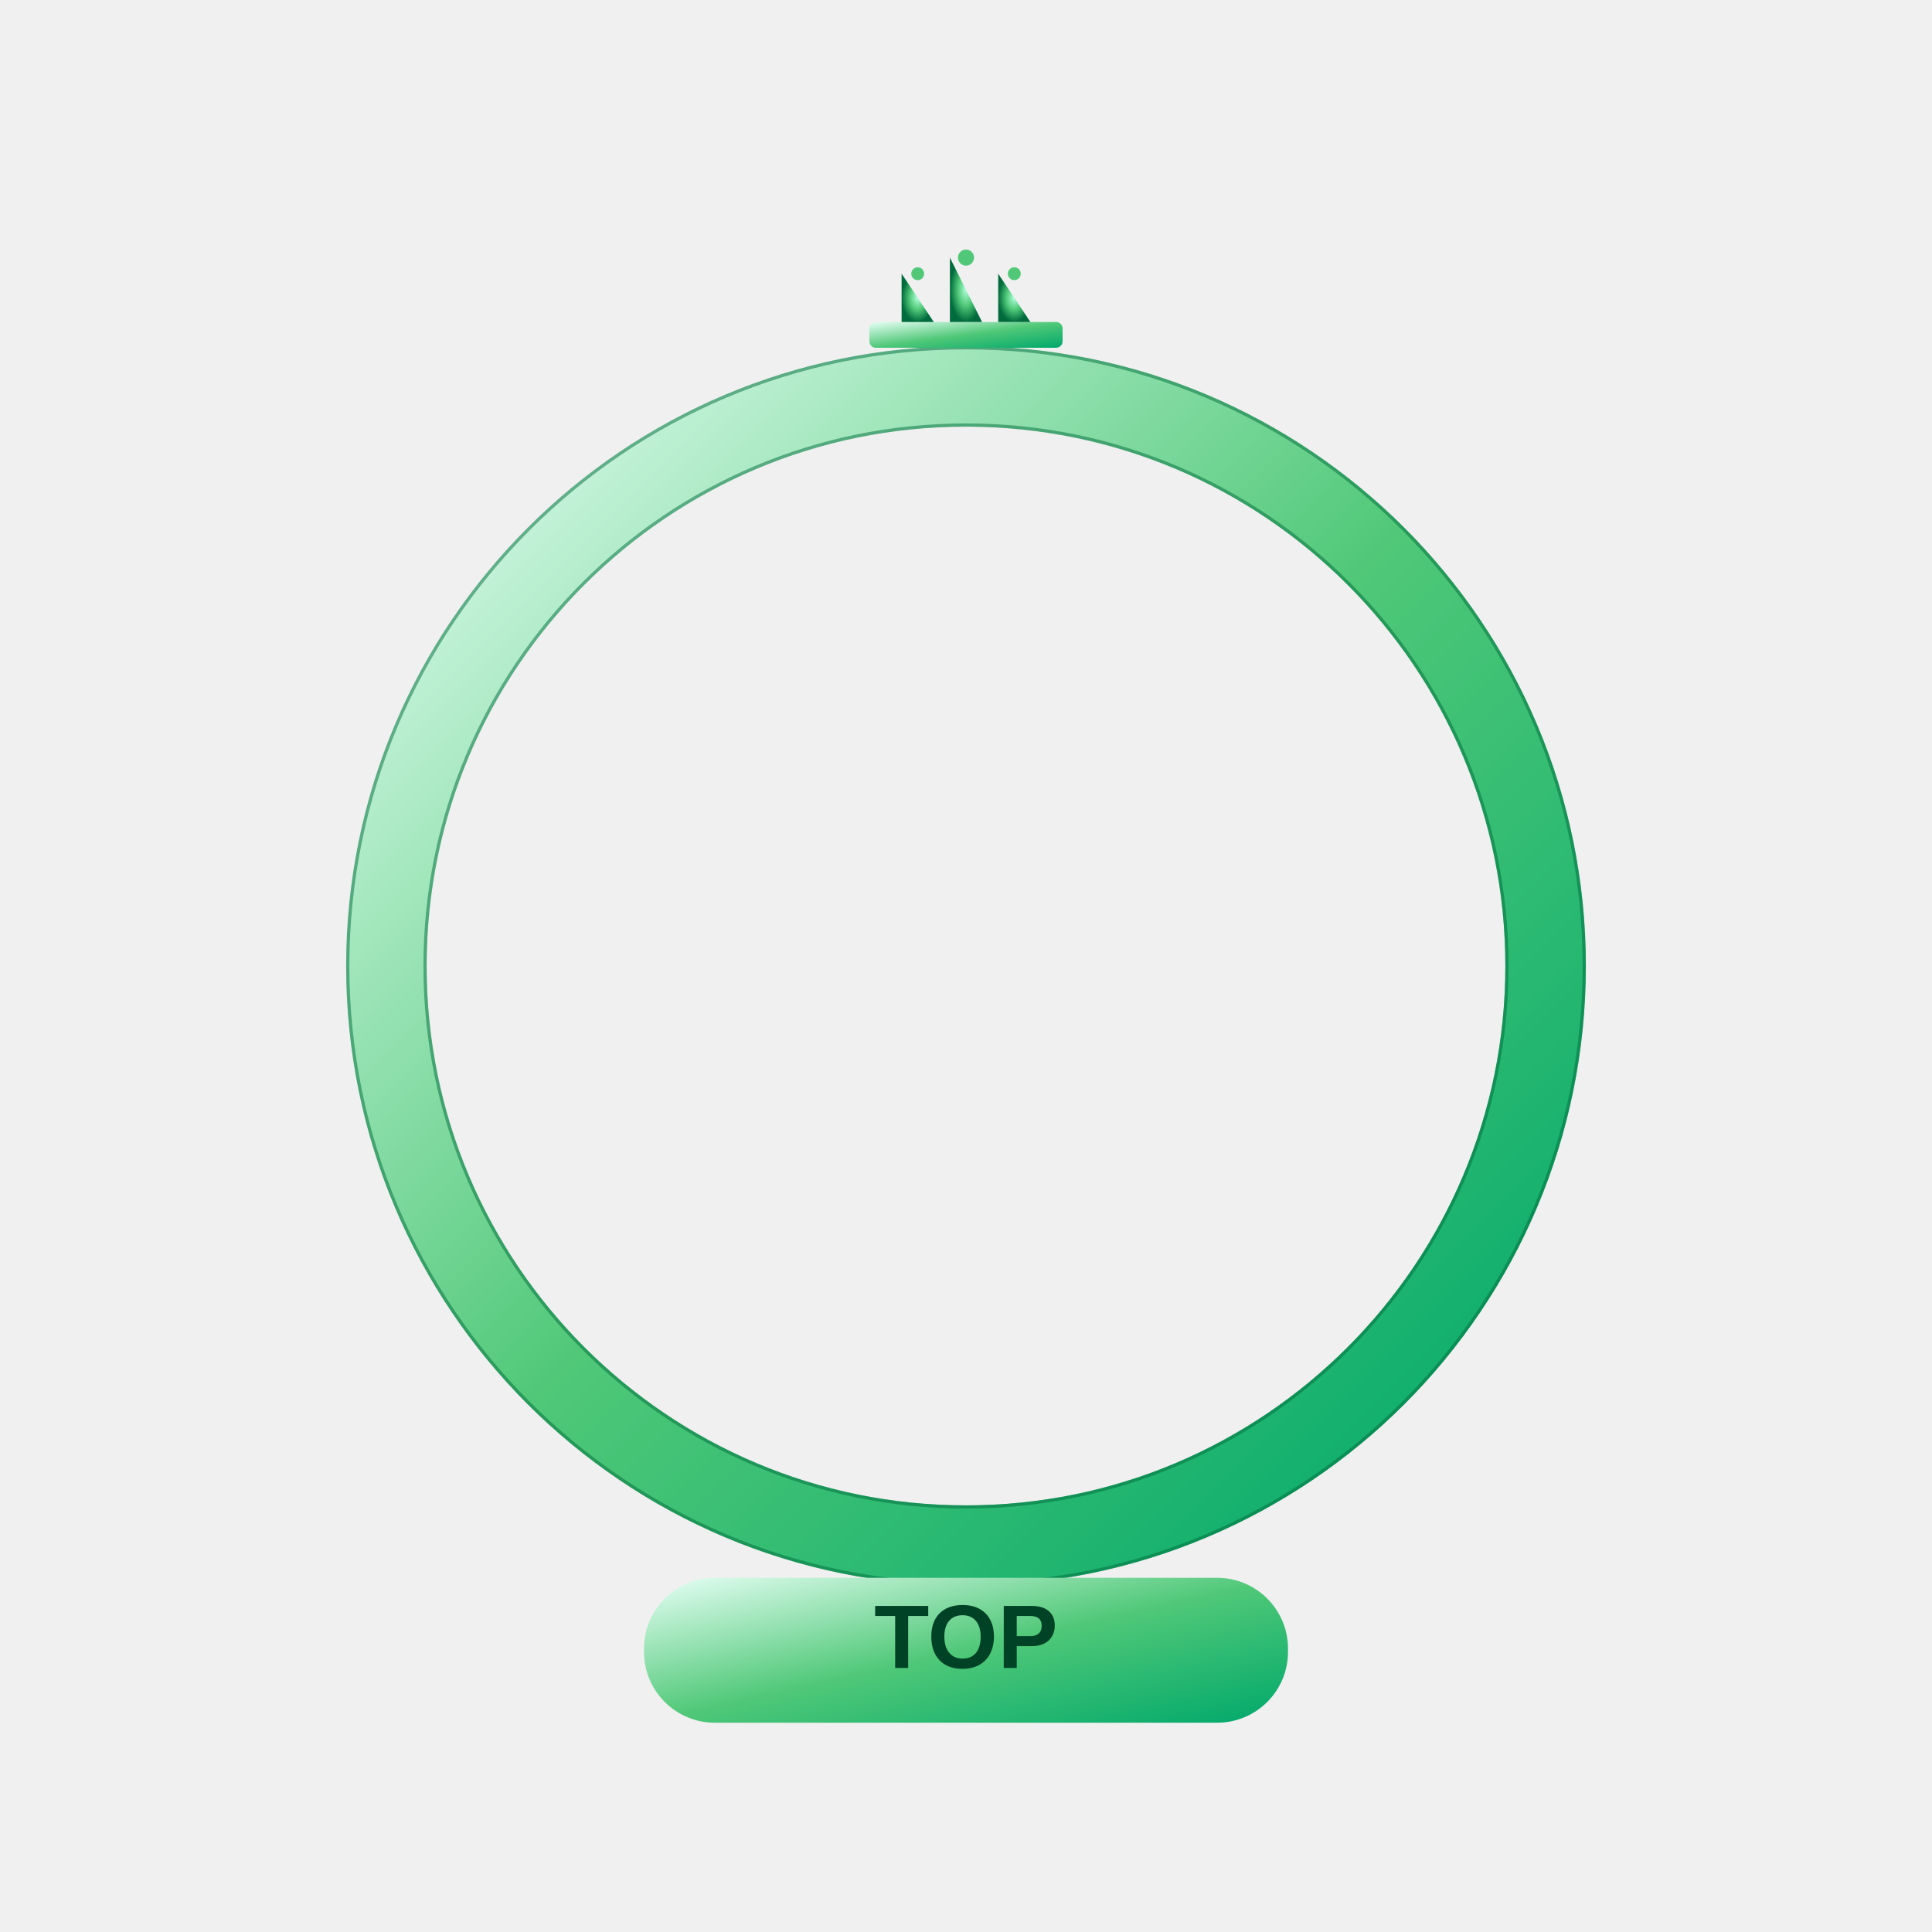
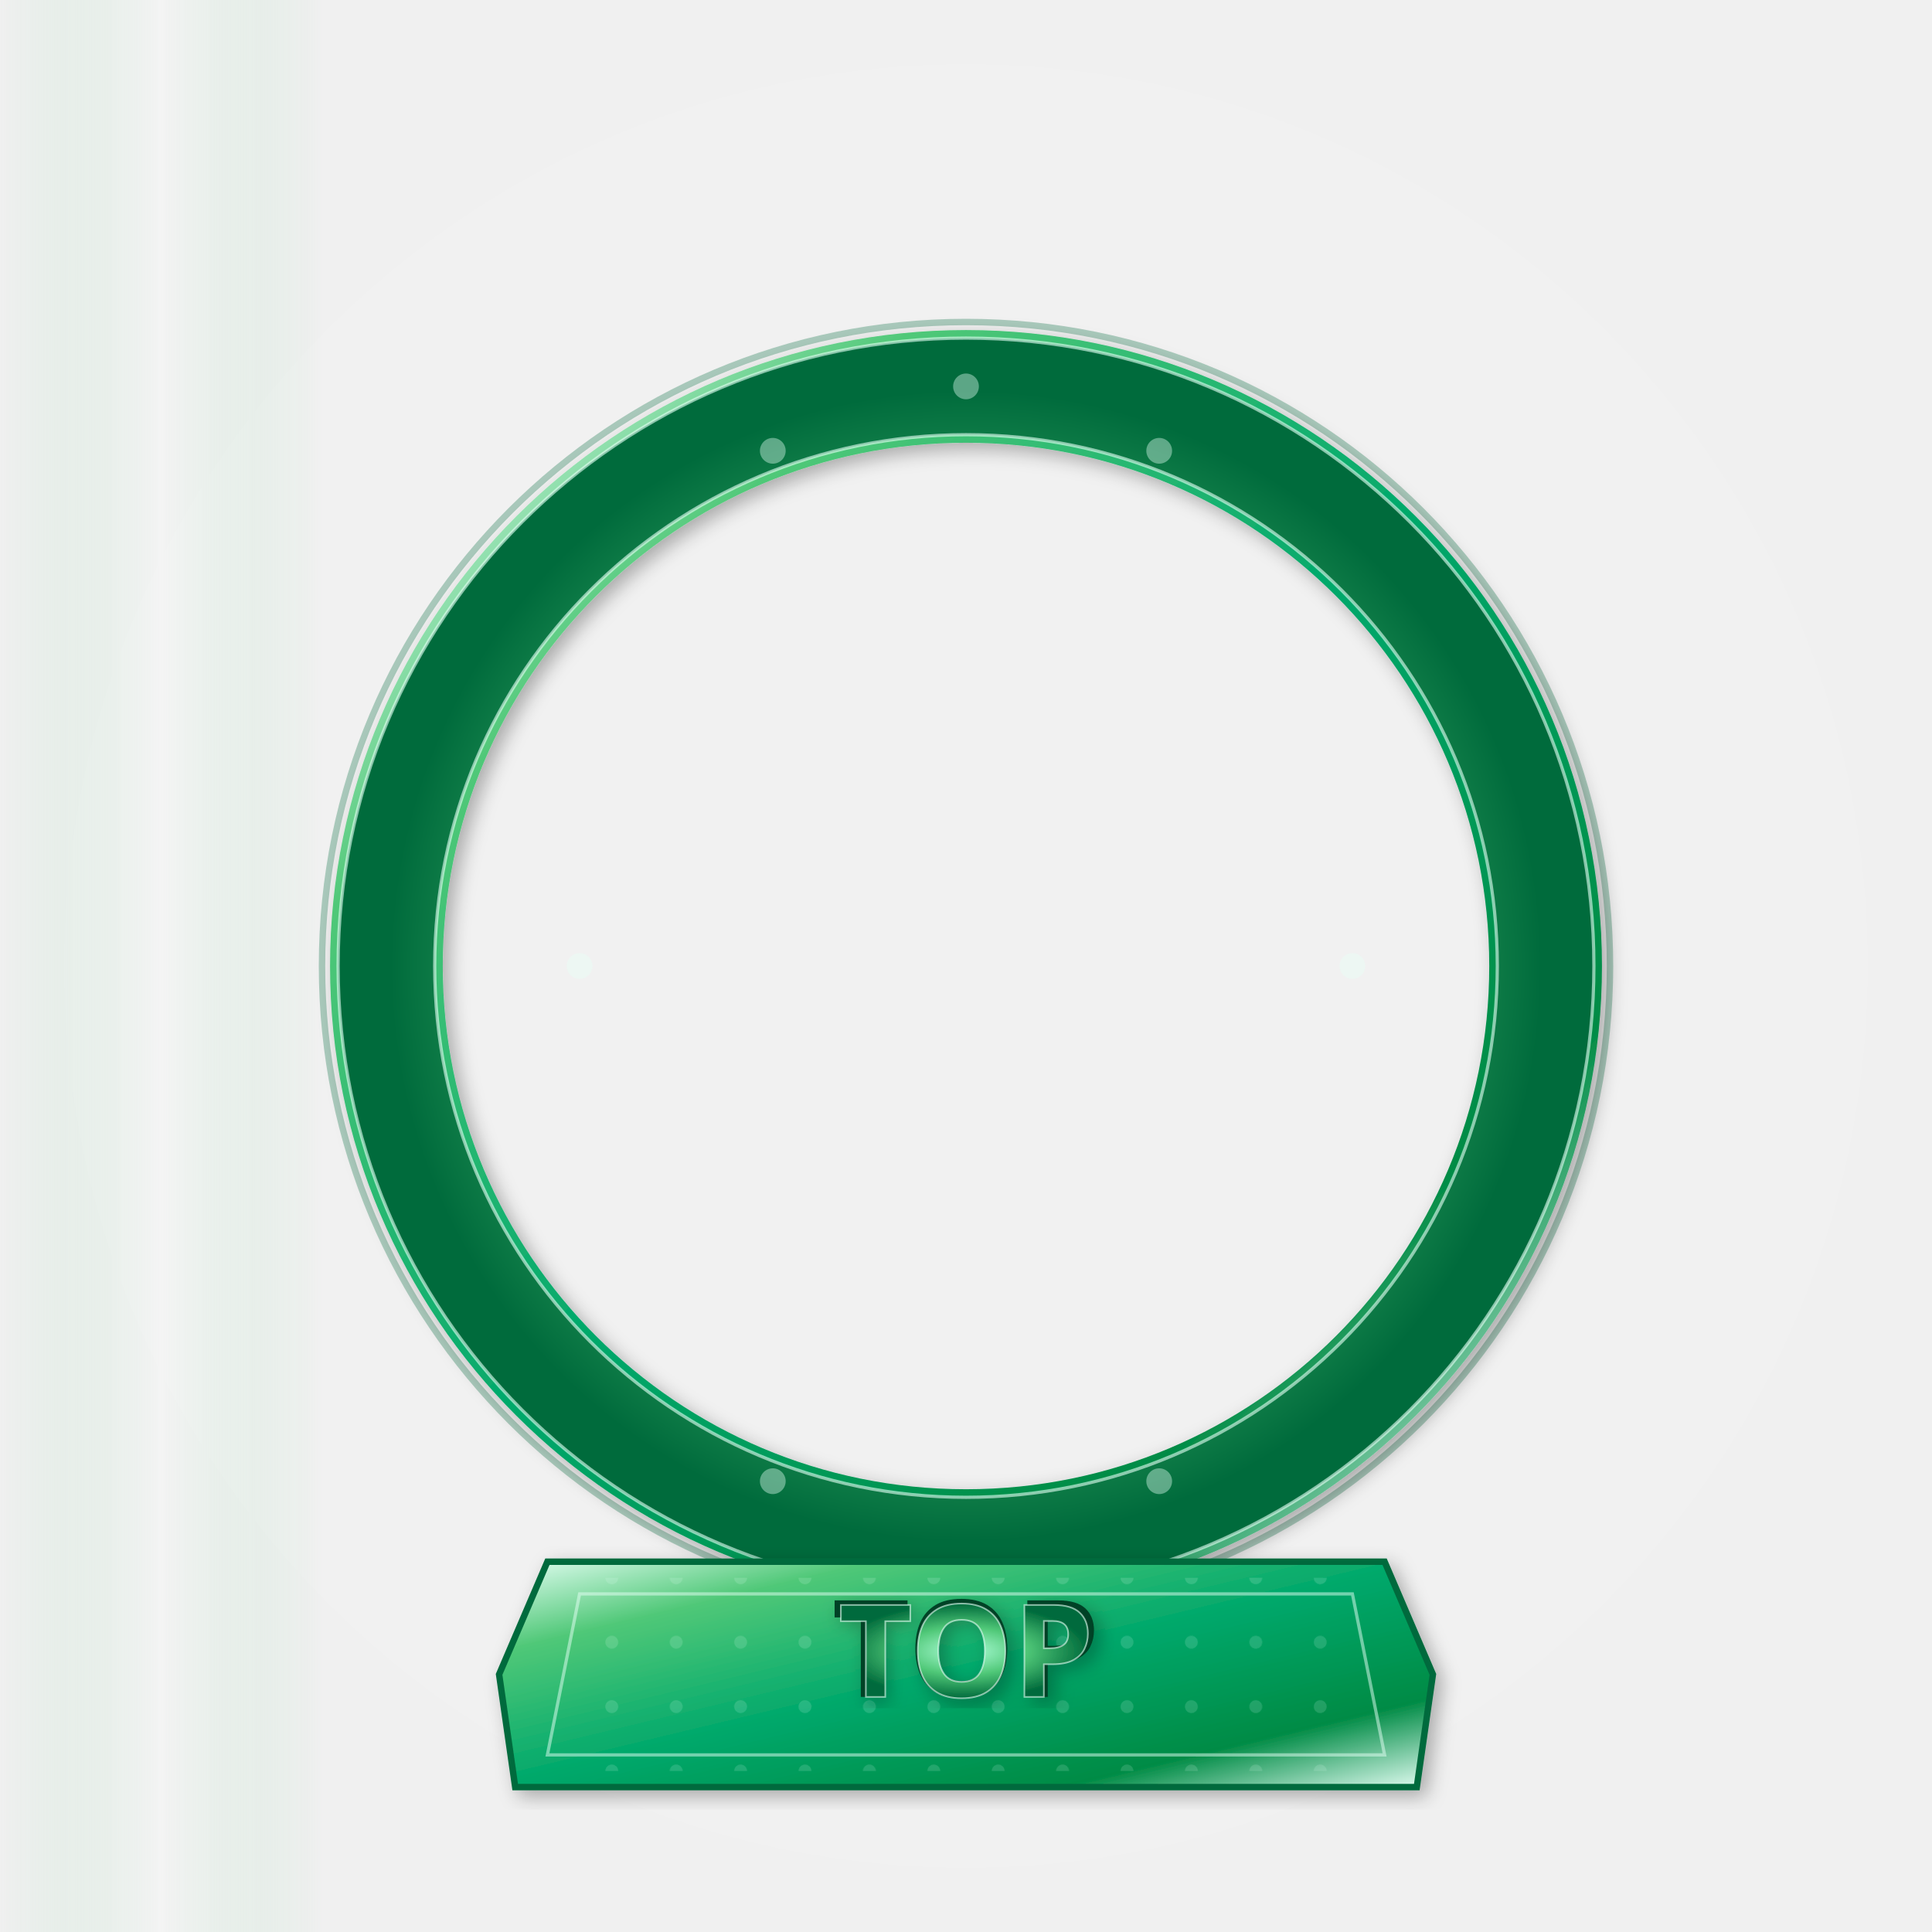
<svg xmlns="http://www.w3.org/2000/svg" width="600" height="600" viewBox="0 0 600 600">
  <defs>
    <linearGradient id="emeraldGradient1" x1="0" y1="0" x2="1" y2="1">
      <stop offset="0%" stop-color="#e6fff5" />
-       <stop offset="50%" stop-color="#50c878" />
-       <stop offset="100%" stop-color="#00a86b" />
+       <stop offset="20%" stop-color="#50c878" />
+       <stop offset="50%" stop-color="#00a86b" />
+       <stop offset="80%" stop-color="#008b45" />
+       <stop offset="100%" stop-color="#e6fff5" />
    </linearGradient>
    <radialGradient id="emeraldRadial" cx="50%" cy="50%" r="50%">
      <stop offset="0%" stop-color="#b0ffdb" />
      <stop offset="50%" stop-color="#50c878" />
      <stop offset="100%" stop-color="#006b3c" />
    </radialGradient>
+     <linearGradient id="emeraldShine" x1="0" y1="0" x2="1" y2="0">
+       <stop offset="0%" stop-color="#50c878" stop-opacity="0" />
+       <stop offset="50%" stop-color="#ffffff" stop-opacity="0.8" />
+       <stop offset="100%" stop-color="#50c878" stop-opacity="0" />
+     </linearGradient>
+     <filter id="glow">
+       <feGaussianBlur stdDeviation="4" result="coloredBlur" />
+       <feMerge>
+         <feMergeNode in="coloredBlur" />
+         <feMergeNode in="SourceGraphic" />
+       </feMerge>
+     </filter>
+     <filter id="shadow">
+       <feDropShadow dx="2" dy="2" stdDeviation="3" flood-opacity="0.3" />
+     </filter>
+     <pattern id="ornament" x="0" y="0" width="20" height="20" patternUnits="userSpaceOnUse">
+       <circle cx="10" cy="10" r="2" fill="#e6fff5" opacity="0.5" />
+     </pattern>
  </defs>
-   <circle cx="300" cy="300" r="180" fill="none" stroke="url(#emeraldGradient1)" stroke-width="25" />
-   <circle cx="300" cy="300" r="192" fill="none" stroke="#006b3c" stroke-width="1" opacity="0.5" />
-   <circle cx="300" cy="300" r="168" fill="none" stroke="#006b3c" stroke-width="1" opacity="0.5" />
-   <g>
-     <rect x="270" y="100" width="60" height="8" fill="url(#emeraldGradient1)" rx="2" />
-     <path d="M280,100 L280,85 L290,100" fill="url(#emeraldRadial)" />
-     <path d="M295,100 L295,80 L305,100" fill="url(#emeraldRadial)" />
-     <path d="M310,100 L310,85 L320,100" fill="url(#emeraldRadial)" />
-     <circle cx="285" cy="85" r="2" fill="#50c878" />
-     <circle cx="300" cy="80" r="2.5" fill="#50c878" />
-     <circle cx="315" cy="85" r="2" fill="#50c878" />
+   <circle cx="300" cy="300" r="280" fill="#fff" opacity="0.1" />
+   <circle cx="300" cy="300" r="200" fill="none" stroke="#006b3c" stroke-width="2" opacity="0.3" />
+   <circle cx="300" cy="300" r="180" fill="none" stroke="url(#emeraldGradient1)" stroke-width="35" filter="url(#shadow)" />
+   <circle cx="300" cy="300" r="180" fill="none" stroke="url(#emeraldRadial)" stroke-width="30" />
+   <circle cx="300" cy="300" r="195" fill="none" stroke="#e6fff5" stroke-width="1" opacity="0.6" />
+   <circle cx="300" cy="300" r="165" fill="none" stroke="#e6fff5" stroke-width="1" opacity="0.6" />
+   <g opacity="0.4">
+     <circle cx="300" cy="120" r="4" fill="#e6fff5" />
+     <circle cx="240" cy="140" r="4" fill="#e6fff5" />
+     <circle cx="360" cy="140" r="4" fill="#e6fff5" />
+     <circle cx="180" cy="300" r="4" fill="#e6fff5" />
+     <circle cx="420" cy="300" r="4" fill="#e6fff5" />
+     <circle cx="240" cy="460" r="4" fill="#e6fff5" />
+     <circle cx="360" cy="460" r="4" fill="#e6fff5" />
  </g>
-   <g>
-     <rect x="200" y="490" width="200" height="45" rx="22" fill="url(#emeraldGradient1)" />
-     <text x="300" y="518" text-anchor="middle" fill="#004225" font-size="28" font-family="Arial" font-weight="bold">TOP</text>
+   <g filter="url(#shadow)">
+     <path d="M170,485 L430,485 L445,520 L440,555 L160,555 L155,520 Z" fill="url(#emeraldGradient1)" stroke="#006b3c" stroke-width="2" />
+     <rect x="175" y="490" width="250" height="60" fill="url(#ornament)" opacity="0.3" />
+     <path d="M180,495 L420,495 L430,545 L170,545 Z" fill="none" stroke="#e6fff5" stroke-width="1" opacity="0.5" />
+     <text x="300" y="527" text-anchor="middle" fill="#004225" font-size="42" font-family="Arial Black" font-weight="bold" filter="url(#shadow)">TOP</text>
+     <text x="300" y="527" text-anchor="middle" fill="url(#emeraldRadial)" font-size="40" font-family="Arial Black" font-weight="bold">TOP</text>
+     <text x="300" y="527" text-anchor="middle" fill="none" stroke="#e6fff5" stroke-width="0.5" font-size="40" font-family="Arial Black" font-weight="bold" opacity="0.6">TOP</text>
  </g>
+   <rect x="0" y="0" width="100" height="600" fill="url(#emeraldShine)" opacity="0.3">
+     <animateTransform attributeName="transform" type="translate" from="-100 0" to="700 0" dur="3s" repeatCount="indefinite" />
+   </rect>
</svg>
